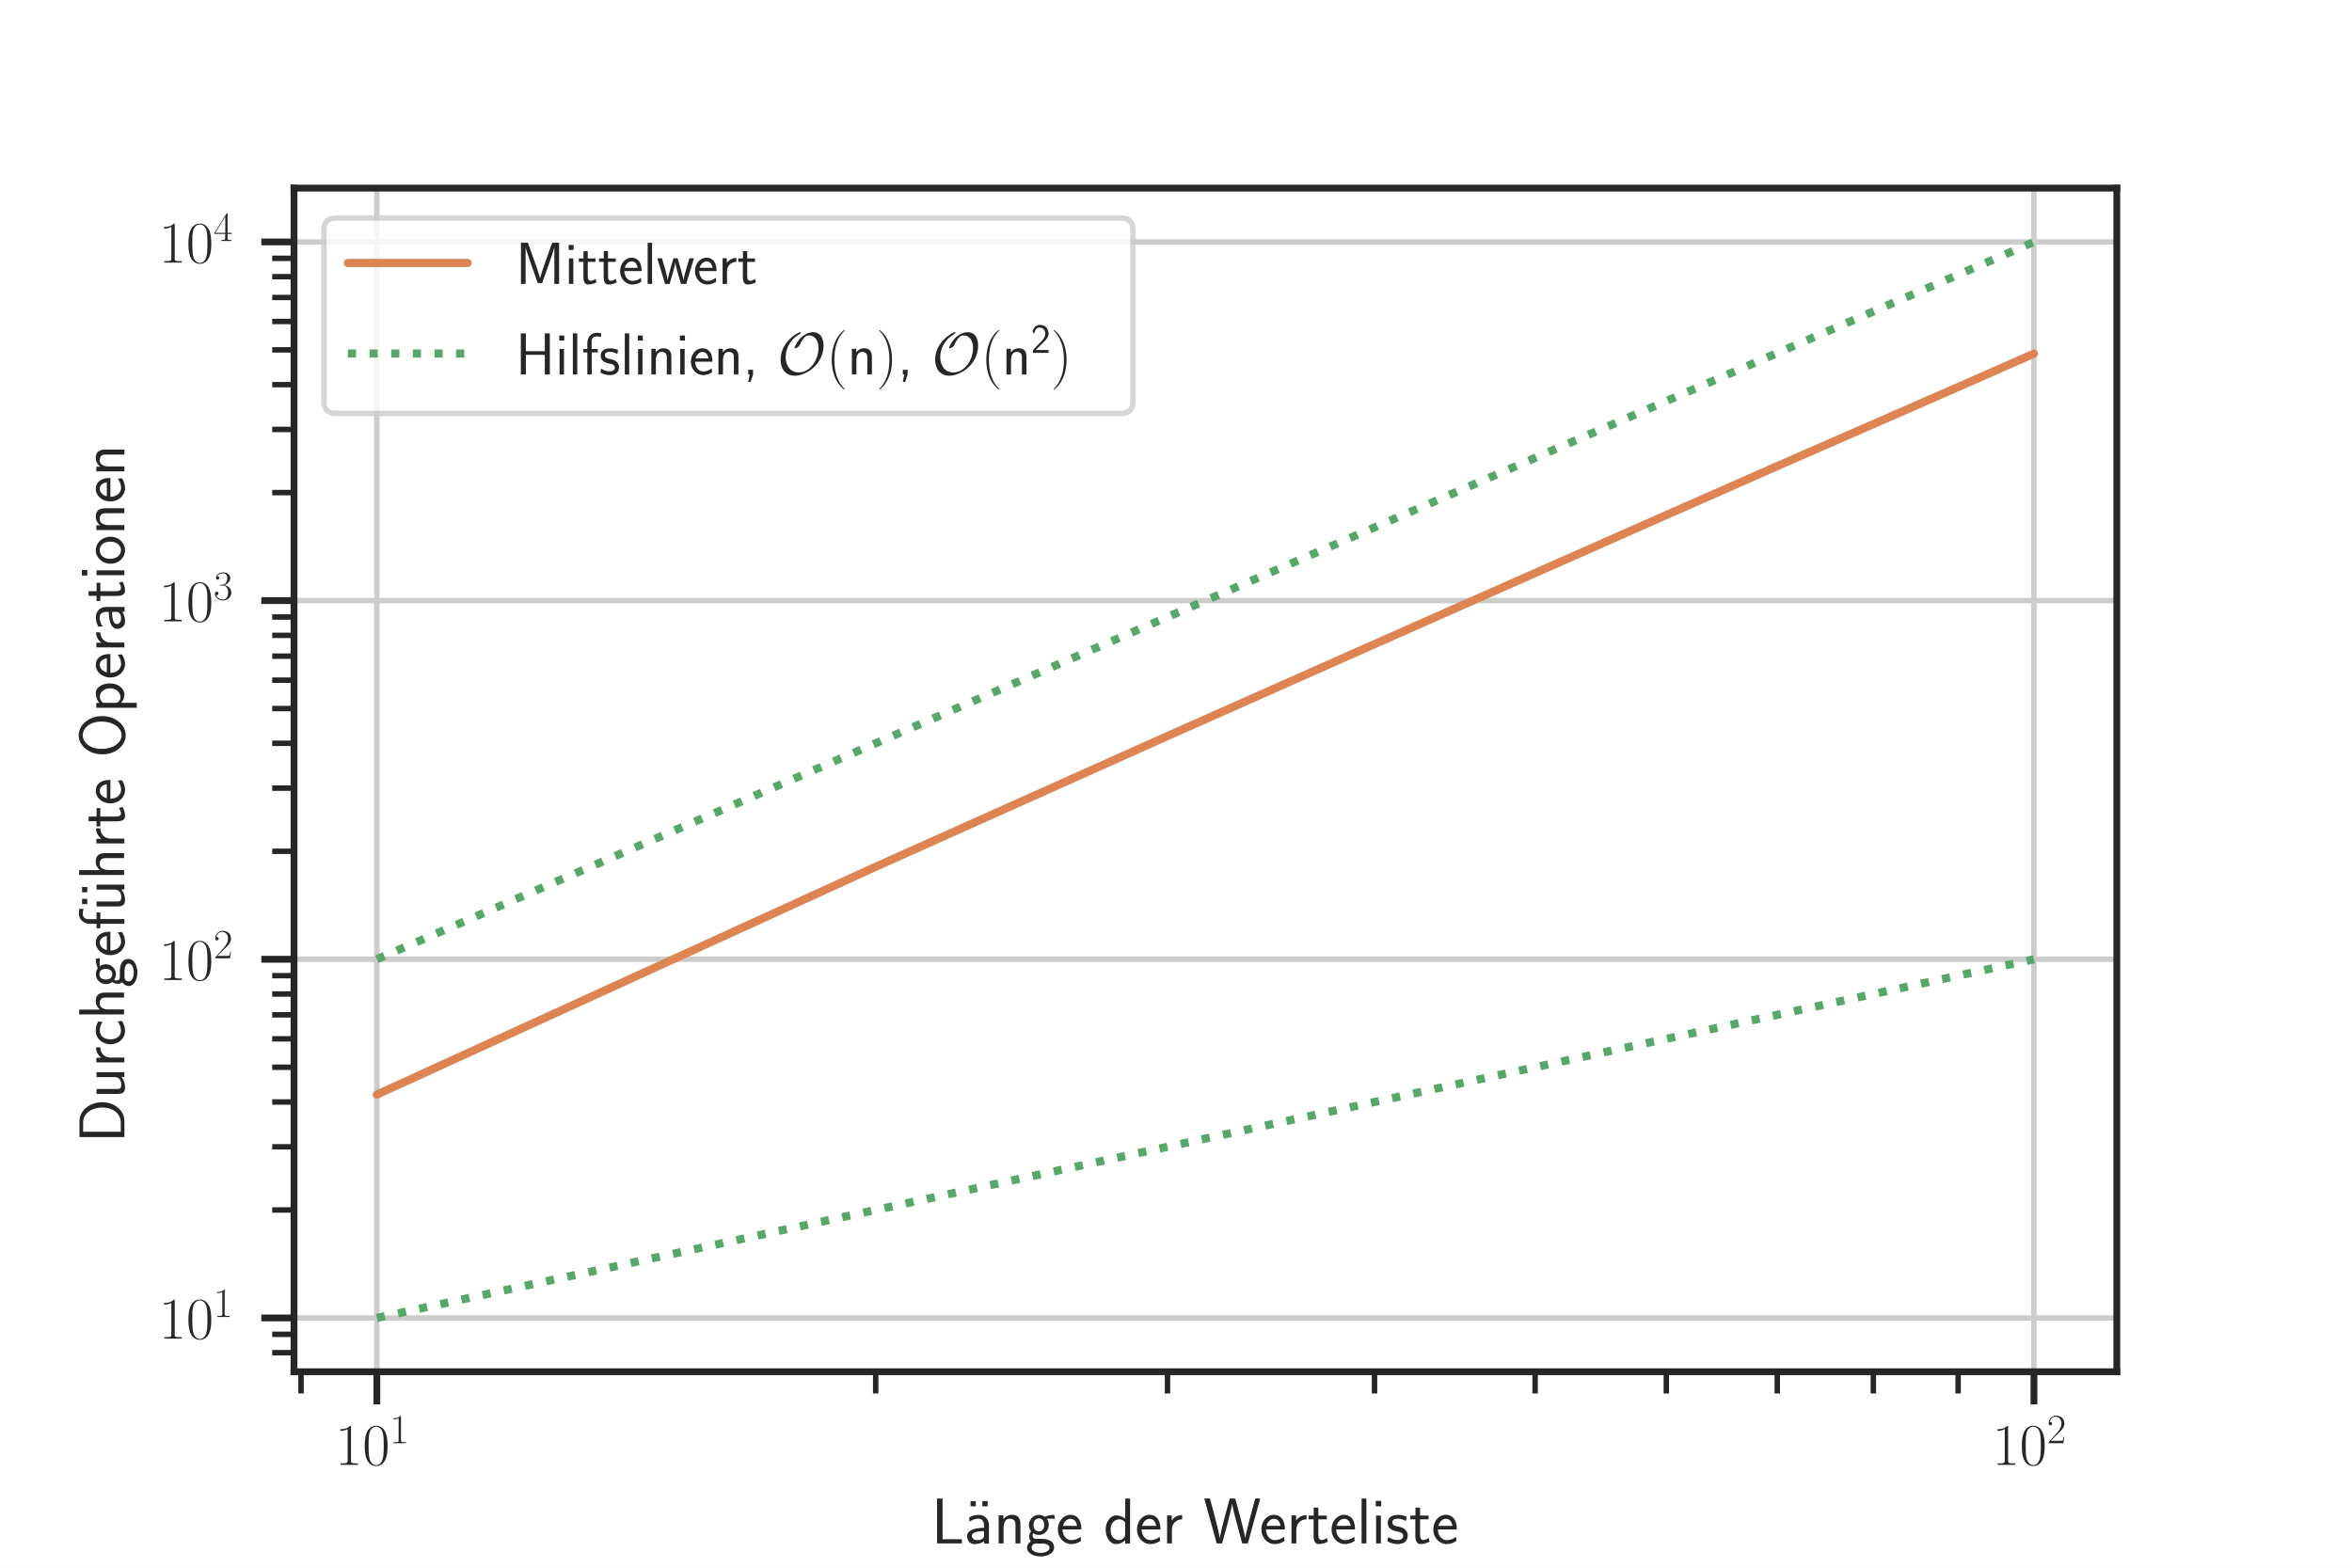
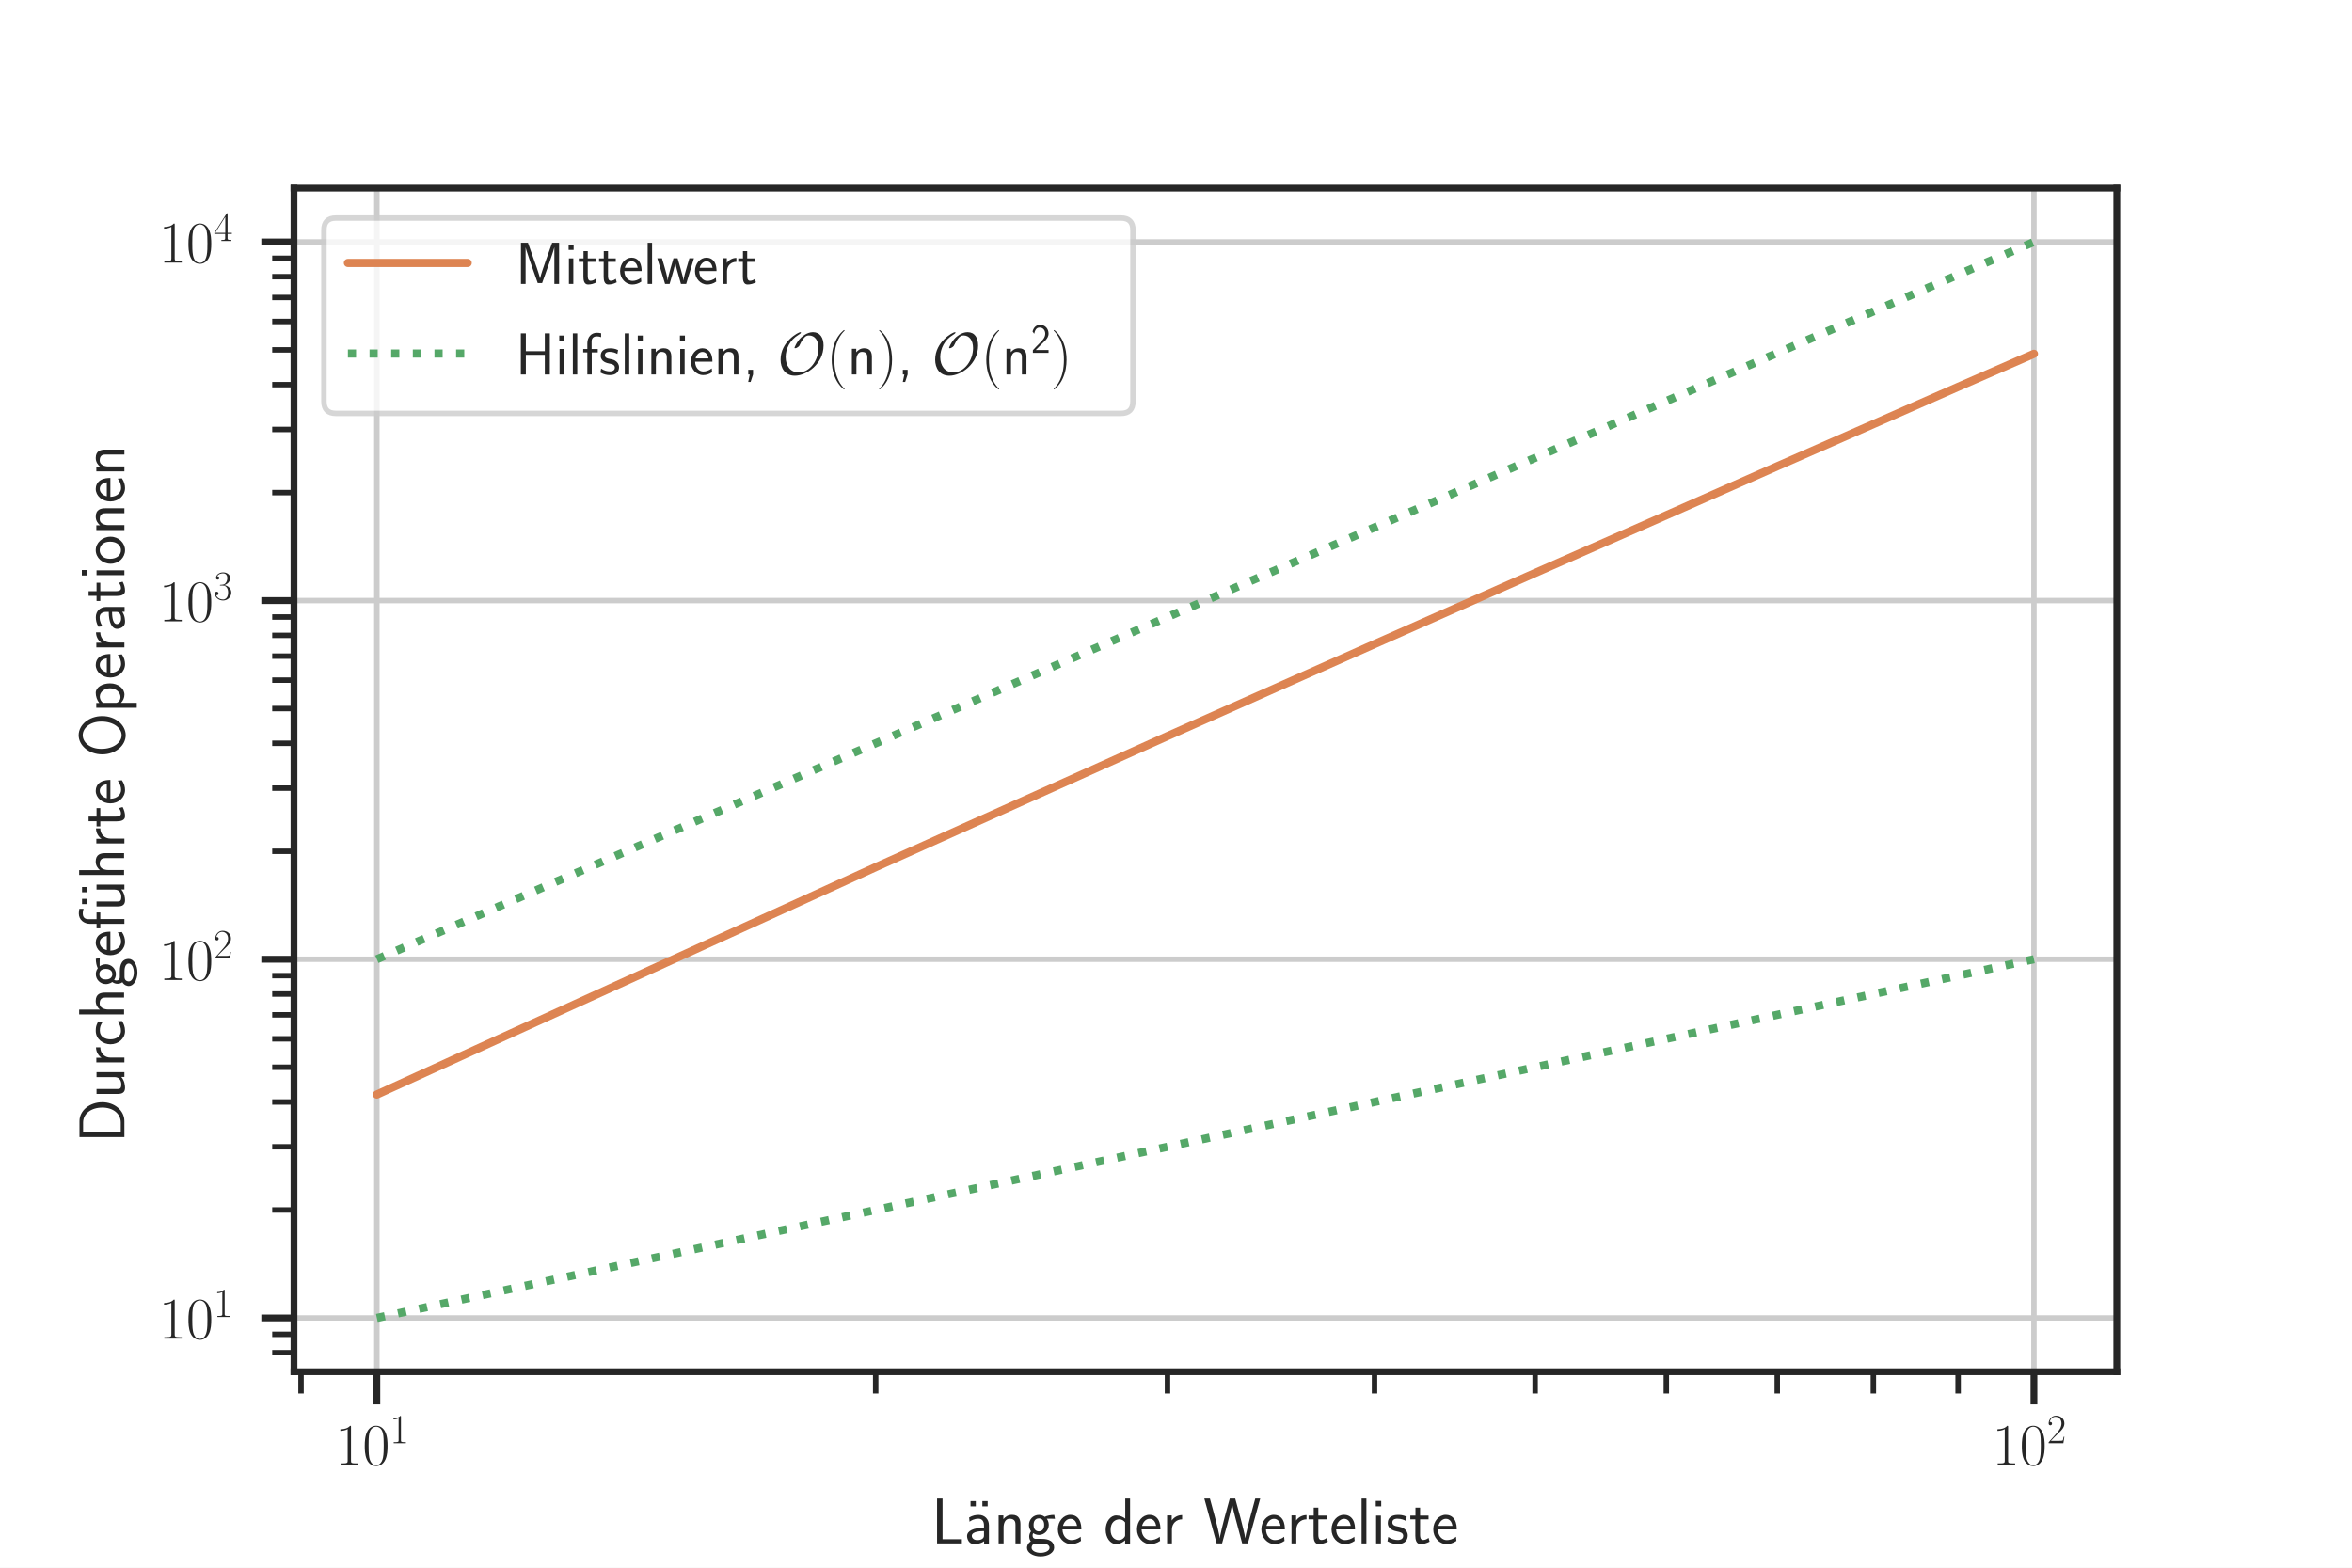
<svg xmlns="http://www.w3.org/2000/svg" xmlns:xlink="http://www.w3.org/1999/xlink" height="288pt" version="1.1" viewBox="0 0 432 288" width="432pt">
  <defs>
    <style type="text/css">*{stroke-linecap:butt;stroke-linejoin:round;}</style>
  </defs>
  <g id="figure_1">
    <g id="patch_1">
      <path d="M 0 288  L 432 288  L 432 0  L 0 0  z " style="fill:#ffffff;" />
    </g>
    <g id="axes_1">
      <g id="patch_2">
        <path d="M 54 252  L 388.8 252  L 388.8 34.56  L 54 34.56  z " style="fill:#ffffff;" />
      </g>
      <g id="matplotlib.axis_1">
        <g id="xtick_1">
          <g id="line2d_1">
-             <path clip-path="url(#p06fb29e067)" d="M 69.218 252  L 69.218 34.56  " style="fill:none;stroke:#cccccc;stroke-linecap:round;" />
+             <path clip-path="url(#p8f424b8b38)" d="M 69.218 252  L 69.218 34.56  " style="fill:none;stroke:#cccccc;stroke-linecap:round;" />
          </g>
          <g id="line2d_2">
            <defs>
-               <path d="M 0 0  L 0 6  " id="m2404c5220f" style="stroke:#262626;stroke-width:1.25;" />
-             </defs>
-             <g>
-               <use style="fill:#262626;stroke:#262626;stroke-width:1.25;" x="69.218" xlink:href="#m2404c5220f" y="252" />
+               <path d="M 0 0  L 0 6  " id="mc567605a5b" style="stroke:#262626;stroke-width:1.25;" />
+             </defs>
+             <g>
+               <use style="fill:#262626;stroke:#262626;stroke-width:1.25;" x="69.218" xlink:href="#mc567605a5b" y="252" />
            </g>
          </g>
          <g id="text_1">
            <g style="fill:#262626;" transform="translate(61.55454 269.1103)scale(0.11 -0.11)">
              <defs>
                <path d="M 1702 4058  C 1702 4192 1696 4192 1606 4192  C 1357 3916 979 3827 621 3827  C 602 3827 570 3827 563 3808  C 557 3795 557 3782 557 3648  C 755 3648 1088 3686 1344 3839  L 1344 461  C 1344 236 1331 160 781 160  L 589 160  L 589 0  C 896 0 1216 0 1523 0  C 1830 0 2150 0 2458 0  L 2458 160  L 2266 160  C 1715 160 1702 230 1702 458  L 1702 4058  z " id="CMR17-31" transform="scale(0.015625)" />
                <path d="M 2688 2025  C 2688 2416 2682 3080 2413 3591  C 2176 4039 1798 4198 1466 4198  C 1158 4198 768 4058 525 3597  C 269 3118 243 2524 243 2025  C 243 1661 250 1106 448 619  C 723 -39 1216 -128 1466 -128  C 1760 -128 2208 -7 2470 600  C 2662 1042 2688 1559 2688 2025  z M 1466 -26  C 1056 -26 813 325 723 812  C 653 1188 653 1738 653 2096  C 653 2588 653 2997 736 3387  C 858 3929 1216 4096 1466 4096  C 1728 4096 2067 3923 2189 3400  C 2272 3036 2278 2607 2278 2096  C 2278 1680 2278 1169 2202 792  C 2067 95 1690 -26 1466 -26  z " id="CMR17-30" transform="scale(0.015625)" />
              </defs>
              <use transform="scale(0.996264)" xlink:href="#CMR17-31" />
              <use transform="translate(45.69048 0)scale(0.996264)" xlink:href="#CMR17-30" />
              <use transform="translate(91.38095 36.15364)scale(0.697382)" xlink:href="#CMR17-31" />
            </g>
          </g>
        </g>
        <g id="xtick_2">
          <g id="line2d_3">
-             <path clip-path="url(#p06fb29e067)" d="M 373.582 252  L 373.582 34.56  " style="fill:none;stroke:#cccccc;stroke-linecap:round;" />
+             <path clip-path="url(#p8f424b8b38)" d="M 373.582 252  L 373.582 34.56  " style="fill:none;stroke:#cccccc;stroke-linecap:round;" />
          </g>
          <g id="line2d_4">
            <g>
-               <use style="fill:#262626;stroke:#262626;stroke-width:1.25;" x="373.582" xlink:href="#m2404c5220f" y="252" />
+               <use style="fill:#262626;stroke:#262626;stroke-width:1.25;" x="373.582" xlink:href="#mc567605a5b" y="252" />
            </g>
          </g>
          <g id="text_2">
            <g style="fill:#262626;" transform="translate(365.9182 269.1103)scale(0.11 -0.11)">
              <defs>
                <path d="M 2669 989  L 2554 989  C 2490 536 2438 459 2413 420  C 2381 369 1920 369 1830 369  L 602 369  C 832 619 1280 1072 1824 1597  C 2214 1967 2669 2402 2669 3035  C 2669 3790 2067 4224 1395 4224  C 691 4224 262 3604 262 3030  C 262 2780 448 2748 525 2748  C 589 2748 781 2787 781 3010  C 781 3207 614 3264 525 3264  C 486 3264 448 3258 422 3245  C 544 3790 915 4058 1306 4058  C 1862 4058 2227 3617 2227 3035  C 2227 2479 1901 2000 1536 1584  L 262 146  L 262 0  L 2515 0  L 2669 989  z " id="CMR17-32" transform="scale(0.015625)" />
              </defs>
              <use transform="scale(0.996264)" xlink:href="#CMR17-31" />
              <use transform="translate(45.69048 0)scale(0.996264)" xlink:href="#CMR17-30" />
              <use transform="translate(91.38095 36.15364)scale(0.697382)" xlink:href="#CMR17-32" />
            </g>
          </g>
        </g>
        <g id="xtick_3">
          <g id="line2d_5">
            <defs>
-               <path d="M 0 0  L 0 4  " id="m4e8906bb06" style="stroke:#262626;" />
-             </defs>
-             <g>
-               <use style="fill:#262626;stroke:#262626;" x="55.291" xlink:href="#m4e8906bb06" y="252" />
+               <path d="M 0 0  L 0 4  " id="m3e52accb49" style="stroke:#262626;" />
+             </defs>
+             <g>
+               <use style="fill:#262626;stroke:#262626;" x="55.291" xlink:href="#m3e52accb49" y="252" />
            </g>
          </g>
        </g>
        <g id="xtick_4">
          <g id="line2d_6">
            <g>
-               <use style="fill:#262626;stroke:#262626;" x="160.841" xlink:href="#m4e8906bb06" y="252" />
+               <use style="fill:#262626;stroke:#262626;" x="160.841" xlink:href="#m3e52accb49" y="252" />
            </g>
          </g>
        </g>
        <g id="xtick_5">
          <g id="line2d_7">
            <g>
-               <use style="fill:#262626;stroke:#262626;" x="214.437" xlink:href="#m4e8906bb06" y="252" />
+               <use style="fill:#262626;stroke:#262626;" x="214.437" xlink:href="#m3e52accb49" y="252" />
            </g>
          </g>
        </g>
        <g id="xtick_6">
          <g id="line2d_8">
            <g>
-               <use style="fill:#262626;stroke:#262626;" x="252.463" xlink:href="#m4e8906bb06" y="252" />
+               <use style="fill:#262626;stroke:#262626;" x="252.463" xlink:href="#m3e52accb49" y="252" />
            </g>
          </g>
        </g>
        <g id="xtick_7">
          <g id="line2d_9">
            <g>
-               <use style="fill:#262626;stroke:#262626;" x="281.959" xlink:href="#m4e8906bb06" y="252" />
+               <use style="fill:#262626;stroke:#262626;" x="281.959" xlink:href="#m3e52accb49" y="252" />
            </g>
          </g>
        </g>
        <g id="xtick_8">
          <g id="line2d_10">
            <g>
-               <use style="fill:#262626;stroke:#262626;" x="306.059" xlink:href="#m4e8906bb06" y="252" />
+               <use style="fill:#262626;stroke:#262626;" x="306.059" xlink:href="#m3e52accb49" y="252" />
            </g>
          </g>
        </g>
        <g id="xtick_9">
          <g id="line2d_11">
            <g>
-               <use style="fill:#262626;stroke:#262626;" x="326.435" xlink:href="#m4e8906bb06" y="252" />
+               <use style="fill:#262626;stroke:#262626;" x="326.435" xlink:href="#m3e52accb49" y="252" />
            </g>
          </g>
        </g>
        <g id="xtick_10">
          <g id="line2d_12">
            <g>
-               <use style="fill:#262626;stroke:#262626;" x="344.086" xlink:href="#m4e8906bb06" y="252" />
+               <use style="fill:#262626;stroke:#262626;" x="344.086" xlink:href="#m3e52accb49" y="252" />
            </g>
          </g>
        </g>
        <g id="xtick_11">
          <g id="line2d_13">
            <g>
-               <use style="fill:#262626;stroke:#262626;" x="359.655" xlink:href="#m4e8906bb06" y="252" />
+               <use style="fill:#262626;stroke:#262626;" x="359.655" xlink:href="#m3e52accb49" y="252" />
            </g>
          </g>
        </g>
        <g id="text_3">
          <g style="fill:#262626;" transform="translate(171.063 283.5434)scale(0.12 -0.12)">
            <defs>
              <path d="M 1670 414  C 1594 414 1517 414 1440 414  L 1101 414  L 1101 4416  L 563 4416  L 563 0  L 3002 0  L 3002 414  L 1670 414  z " id="CMSS17-4c" transform="scale(0.015625)" />
              <path d="M 1178 4164  L 659 4164  L 659 3648  L 1178 3648  L 1178 4164  z M 2342 4164  L 1824 4164  L 1824 3648  L 2342 3648  L 2342 4164  z " id="CMSS17-7f" transform="scale(0.015625)" />
              <path d="M 2406 1791  C 2406 2392 1978 2808 1402 2808  C 1120 2808 813 2757 461 2553  L 499 2135  C 659 2248 934 2432 1395 2432  C 1722 2432 1920 2180 1920 1782  L 1920 1536  C 896 1536 256 1238 256 726  C 256 461 416 -64 947 -64  C 1043 -64 1562 -64 1933 217  L 1933 -19  L 2406 -19  L 2406 1791  z M 1920 816  C 1920 701 1920 548 1728 434  C 1562 325 1350 325 1261 325  C 941 325 723 511 723 744  C 723 1211 1722 1211 1920 1211  L 1920 816  z " id="CMSS17-61" transform="scale(0.015625)" />
              <path d="M 2618 1877  C 2618 2283 2522 2816 1798 2816  C 1389 2816 1120 2606 941 2389  L 941 2758  L 474 2758  L 474 0  L 960 0  L 960 1559  C 960 1964 1114 2428 1549 2428  C 2112 2428 2131 2048 2131 1829  L 2131 0  L 2618 0  L 2618 1877  z " id="CMSS17-6e" transform="scale(0.015625)" />
              <path d="M 2848 2808  C 2483 2808 2170 2738 1914 2617  C 1702 2777 1485 2808 1338 2808  C 781 2808 358 2349 358 1814  C 358 1468 550 1207 563 1195  C 448 1035 384 863 384 672  C 384 448 474 289 544 200  C 211 -3 166 -314 166 -435  C 166 -898 749 -1280 1498 -1280  C 2253 -1280 2835 -898 2835 -428  C 2835 448 1856 448 1587 448  L 1069 448  C 973 448 717 448 717 791  C 717 921 774 1004 781 1010  C 877 940 1075 832 1338 832  C 1869 832 2310 1278 2310 1827  C 2310 2132 2170 2355 2112 2432  L 2131 2432  C 2150 2432 2419 2432 2515 2432  C 2720 2432 2739 2429 2918 2419  L 2848 2808  z M 1338 1182  C 1120 1182 813 1315 813 1823  C 813 2375 1165 2464 1331 2464  C 1549 2464 1856 2331 1856 1823  C 1856 1271 1504 1182 1338 1182  z M 1581 -10  C 1734 -10 2381 -10 2381 -442  C 2381 -714 1984 -929 1504 -929  C 1018 -929 621 -720 621 -435  C 621 -403 621 -10 1062 -10  L 1581 -10  z " id="CMSS17-67" transform="scale(0.015625)" />
              <path d="M 2502 1377  C 2502 1590 2490 2003 2285 2345  C 2061 2713 1696 2816 1421 2816  C 755 2816 192 2188 192 1375  C 192 582 774 -64 1510 -64  C 1798 -64 2150 19 2470 248  C 2470 274 2458 414 2451 420  C 2451 433 2432 630 2432 656  C 2125 407 1773 325 1517 325  C 1107 325 666 667 646 1377  L 2502 1377  z M 698 1728  C 781 2084 1062 2421 1421 2421  C 1517 2421 1965 2421 2080 1728  L 698 1728  z " id="CMSS17-65" transform="scale(0.015625)" />
              <path d="M 2611 4416  L 2138 4416  L 2138 2438  C 1939 2603 1613 2756 1254 2756  C 672 2756 211 2131 211 1347  C 211 562 666 -64 1235 -64  C 1677 -64 1971 172 2125 306  L 2125 -13  L 2611 -13  L 2611 4416  z M 2125 836  C 2125 747 2125 653 1926 482  C 1798 375 1645 325 1498 325  C 1152 325 698 576 698 1340  C 698 2134 1210 2368 1562 2368  C 1798 2368 1990 2254 2125 2065  L 2125 836  z " id="CMSS17-64" transform="scale(0.015625)" />
              <path d="M 954 1363  C 954 1965 1395 2368 1958 2368  L 1958 2789  C 1549 2789 1165 2585 934 2253  L 934 2758  L 480 2758  L 480 0  L 954 0  L 954 1363  z " id="CMSS17-72" transform="scale(0.015625)" />
              <path d="M 5581 4416  L 5094 4416  L 4557 2437  C 4474 2118 4397 1801 4320 1482  C 4205 1011 4122 681 4109 515  L 4102 515  C 4090 687 4006 1049 3904 1457  C 3827 1795 3744 2131 3654 2462  L 3123 4416  L 2586 4416  L 2080 2562  L 1824 1549  C 1632 747 1626 632 1613 505  L 1606 505  C 1606 543 1581 753 1402 1498  C 1312 1868 1222 2244 1126 2601  L 634 4416  L 83 4416  L 1299 0  L 1830 0  L 2336 1839  L 2592 2851  C 2765 3564 2803 3742 2816 3901  L 2822 3901  C 2822 3876 2880 3474 3130 2545  L 3808 0  L 4365 0  L 5581 4416  z " id="CMSS17-57" transform="scale(0.015625)" />
              <path d="M 1069 2368  L 1901 2368  L 1901 2737  L 1069 2737  L 1069 3520  L 614 3520  L 614 2737  L 109 2737  L 109 2368  L 602 2368  L 602 749  C 602 384 685 -64 1107 -64  C 1427 -64 1722 25 2003 172  L 1901 548  C 1747 414 1562 337 1363 337  C 1082 337 1069 696 1069 856  L 1069 2368  z " id="CMSS17-74" transform="scale(0.015625)" />
              <path d="M 947 4416  L 474 4416  L 474 0  L 947 0  L 947 4416  z " id="CMSS17-6c" transform="scale(0.015625)" />
              <path d="M 979 4183  L 442 4183  L 442 3648  L 979 3648  L 979 4183  z M 947 2739  L 474 2739  L 474 0  L 947 0  L 947 2739  z " id="CMSS17-69" transform="scale(0.015625)" />
              <path d="M 2061 2627  C 1683 2807 1389 2807 1197 2807  C 742 2807 198 2648 198 2003  C 198 1359 902 1218 1094 1179  C 1389 1122 1715 1058 1715 740  C 1715 337 1254 337 1171 337  C 915 337 563 407 243 638  L 166 210  C 531 0 883 -64 1178 -64  C 1965 -64 2163 416 2163 781  C 2163 1094 1984 1305 1862 1401  C 1651 1568 1574 1587 1050 1696  C 960 1709 646 1779 646 2066  C 646 2432 1050 2432 1139 2432  C 1555 2432 1811 2303 1984 2208  L 2061 2627  z " id="CMSS17-73" transform="scale(0.015625)" />
            </defs>
            <use transform="scale(0.996264)" xlink:href="#CMSS17-4c" />
            <use transform="translate(49.72625 0)scale(0.996264)" xlink:href="#CMSS17-7f" />
            <use transform="translate(50.68711 0)scale(0.996264)" xlink:href="#CMSS17-61" />
            <use transform="translate(95.60903 0)scale(0.996264)" xlink:href="#CMSS17-6e" />
            <use transform="translate(143.814 0)scale(0.996264)" xlink:href="#CMSS17-67" />
            <use transform="translate(190.6576 0)scale(0.996264)" xlink:href="#CMSS17-65" />
            <use transform="translate(263.5255 0)scale(0.996264)" xlink:href="#CMSS17-64" />
            <use transform="translate(311.7305 0)scale(0.996264)" xlink:href="#CMSS17-65" />
            <use transform="translate(353.3693 0)scale(0.996264)" xlink:href="#CMSS17-72" />
            <use transform="translate(416.5082 0)scale(0.996264)" xlink:href="#CMSS17-57" />
            <use transform="translate(502.1479 0)scale(0.996264)" xlink:href="#CMSS17-65" />
            <use transform="translate(543.7867 0)scale(0.996264)" xlink:href="#CMSS17-72" />
            <use transform="translate(575.6965 0)scale(0.996264)" xlink:href="#CMSS17-74" />
            <use transform="translate(609.5281 0)scale(0.996264)" xlink:href="#CMSS17-65" />
            <use transform="translate(651.1669 0)scale(0.996264)" xlink:href="#CMSS17-6c" />
            <use transform="translate(673.3476 0)scale(0.996264)" xlink:href="#CMSS17-69" />
            <use transform="translate(695.5283 0)scale(0.996264)" xlink:href="#CMSS17-73" />
            <use transform="translate(731.4419 0)scale(0.996264)" xlink:href="#CMSS17-74" />
            <use transform="translate(765.2734 0)scale(0.996264)" xlink:href="#CMSS17-65" />
          </g>
        </g>
      </g>
      <g id="matplotlib.axis_2">
        <g id="ytick_1">
          <g id="line2d_14">
-             <path clip-path="url(#p06fb29e067)" d="M 54 242.116  L 388.8 242.116  " style="fill:none;stroke:#cccccc;stroke-linecap:round;" />
+             <path clip-path="url(#p8f424b8b38)" d="M 54 242.116  L 388.8 242.116  " style="fill:none;stroke:#cccccc;stroke-linecap:round;" />
          </g>
          <g id="line2d_15">
            <defs>
-               <path d="M 0 0  L -6 0  " id="m6ab56d8694" style="stroke:#262626;stroke-width:1.25;" />
-             </defs>
-             <g>
-               <use style="fill:#262626;stroke:#262626;stroke-width:1.25;" x="54" xlink:href="#m6ab56d8694" y="242.116" />
+               <path d="M 0 0  L -6 0  " id="meadd75089a" style="stroke:#262626;stroke-width:1.25;" />
+             </defs>
+             <g>
+               <use style="fill:#262626;stroke:#262626;stroke-width:1.25;" x="54" xlink:href="#meadd75089a" y="242.116" />
            </g>
          </g>
          <g id="text_4">
            <g style="fill:#262626;" transform="translate(29.17273 245.9215)scale(0.11 -0.11)">
              <use transform="scale(0.996264)" xlink:href="#CMR17-31" />
              <use transform="translate(45.69048 0)scale(0.996264)" xlink:href="#CMR17-30" />
              <use transform="translate(91.38095 36.15364)scale(0.697382)" xlink:href="#CMR17-31" />
            </g>
          </g>
        </g>
        <g id="ytick_2">
          <g id="line2d_16">
-             <path clip-path="url(#p06fb29e067)" d="M 54 176.225  L 388.8 176.225  " style="fill:none;stroke:#cccccc;stroke-linecap:round;" />
+             <path clip-path="url(#p8f424b8b38)" d="M 54 176.225  L 388.8 176.225  " style="fill:none;stroke:#cccccc;stroke-linecap:round;" />
          </g>
          <g id="line2d_17">
            <g>
-               <use style="fill:#262626;stroke:#262626;stroke-width:1.25;" x="54" xlink:href="#m6ab56d8694" y="176.225" />
+               <use style="fill:#262626;stroke:#262626;stroke-width:1.25;" x="54" xlink:href="#meadd75089a" y="176.225" />
            </g>
          </g>
          <g id="text_5">
            <g style="fill:#262626;" transform="translate(29.17273 180.0306)scale(0.11 -0.11)">
              <use transform="scale(0.996264)" xlink:href="#CMR17-31" />
              <use transform="translate(45.69048 0)scale(0.996264)" xlink:href="#CMR17-30" />
              <use transform="translate(91.38095 36.15364)scale(0.697382)" xlink:href="#CMR17-32" />
            </g>
          </g>
        </g>
        <g id="ytick_3">
          <g id="line2d_18">
-             <path clip-path="url(#p06fb29e067)" d="M 54 110.335  L 388.8 110.335  " style="fill:none;stroke:#cccccc;stroke-linecap:round;" />
+             <path clip-path="url(#p8f424b8b38)" d="M 54 110.335  L 388.8 110.335  " style="fill:none;stroke:#cccccc;stroke-linecap:round;" />
          </g>
          <g id="line2d_19">
            <g>
-               <use style="fill:#262626;stroke:#262626;stroke-width:1.25;" x="54" xlink:href="#m6ab56d8694" y="110.335" />
+               <use style="fill:#262626;stroke:#262626;stroke-width:1.25;" x="54" xlink:href="#meadd75089a" y="110.335" />
            </g>
          </g>
          <g id="text_6">
            <g style="fill:#262626;" transform="translate(29.17273 114.1397)scale(0.11 -0.11)">
              <defs>
                <path d="M 1414 2157  C 1984 2157 2234 1662 2234 1090  C 2234 320 1824 25 1453 25  C 1114 25 563 194 390 693  C 422 680 454 680 486 680  C 640 680 755 782 755 948  C 755 1133 614 1216 486 1216  C 378 1216 211 1165 211 926  C 211 335 787 -128 1466 -128  C 2176 -128 2720 430 2720 1085  C 2720 1707 2208 2157 1600 2227  C 2086 2328 2554 2756 2554 3329  C 2554 3820 2048 4179 1472 4179  C 890 4179 378 3829 378 3329  C 378 3110 544 3072 627 3072  C 762 3072 877 3155 877 3321  C 877 3486 762 3569 627 3569  C 602 3569 570 3569 544 3557  C 730 3959 1235 4032 1459 4032  C 1683 4032 2106 3925 2106 3320  C 2106 3143 2080 2828 1862 2550  C 1670 2304 1453 2304 1242 2284  C 1210 2284 1062 2269 1037 2269  C 992 2263 966 2257 966 2208  C 966 2163 973 2157 1101 2157  L 1414 2157  z " id="CMR17-33" transform="scale(0.015625)" />
              </defs>
              <use transform="scale(0.996264)" xlink:href="#CMR17-31" />
              <use transform="translate(45.69048 0)scale(0.996264)" xlink:href="#CMR17-30" />
              <use transform="translate(91.38095 36.15364)scale(0.697382)" xlink:href="#CMR17-33" />
            </g>
          </g>
        </g>
        <g id="ytick_4">
          <g id="line2d_20">
-             <path clip-path="url(#p06fb29e067)" d="M 54 44.444  L 388.8 44.444  " style="fill:none;stroke:#cccccc;stroke-linecap:round;" />
+             <path clip-path="url(#p8f424b8b38)" d="M 54 44.444  L 388.8 44.444  " style="fill:none;stroke:#cccccc;stroke-linecap:round;" />
          </g>
          <g id="line2d_21">
            <g>
-               <use style="fill:#262626;stroke:#262626;stroke-width:1.25;" x="54" xlink:href="#m6ab56d8694" y="44.444" />
+               <use style="fill:#262626;stroke:#262626;stroke-width:1.25;" x="54" xlink:href="#meadd75089a" y="44.444" />
            </g>
          </g>
          <g id="text_7">
            <g style="fill:#262626;" transform="translate(29.17273 48.24881)scale(0.11 -0.11)">
              <defs>
                <path d="M 2150 4122  C 2150 4256 2144 4256 2029 4256  L 128 1254  L 128 1088  L 1779 1088  L 1779 457  C 1779 224 1766 160 1318 160  L 1197 160  L 1197 0  C 1402 0 1747 0 1965 0  C 2182 0 2528 0 2733 0  L 2733 160  L 2611 160  C 2163 160 2150 224 2150 457  L 2150 1088  L 2803 1088  L 2803 1254  L 2150 1254  L 2150 4122  z M 1798 3703  L 1798 1254  L 256 1254  L 1798 3703  z " id="CMR17-34" transform="scale(0.015625)" />
              </defs>
              <use transform="scale(0.996264)" xlink:href="#CMR17-31" />
              <use transform="translate(45.69048 0)scale(0.996264)" xlink:href="#CMR17-30" />
              <use transform="translate(91.38095 36.15364)scale(0.697382)" xlink:href="#CMR17-34" />
            </g>
          </g>
        </g>
        <g id="ytick_5">
          <g id="line2d_22">
            <defs>
-               <path d="M 0 0  L -4 0  " id="mdb4d9de4f7" style="stroke:#262626;" />
-             </defs>
-             <g>
-               <use style="fill:#262626;stroke:#262626;" x="54" xlink:href="#mdb4d9de4f7" y="248.502" />
+               <path d="M 0 0  L -4 0  " id="mfaf6f5b2ec" style="stroke:#262626;" />
+             </defs>
+             <g>
+               <use style="fill:#262626;stroke:#262626;" x="54" xlink:href="#mfaf6f5b2ec" y="248.502" />
            </g>
          </g>
        </g>
        <g id="ytick_6">
          <g id="line2d_23">
            <g>
-               <use style="fill:#262626;stroke:#262626;" x="54" xlink:href="#mdb4d9de4f7" y="245.131" />
+               <use style="fill:#262626;stroke:#262626;" x="54" xlink:href="#mfaf6f5b2ec" y="245.131" />
            </g>
          </g>
        </g>
        <g id="ytick_7">
          <g id="line2d_24">
            <g>
-               <use style="fill:#262626;stroke:#262626;" x="54" xlink:href="#mdb4d9de4f7" y="222.281" />
+               <use style="fill:#262626;stroke:#262626;" x="54" xlink:href="#mfaf6f5b2ec" y="222.281" />
            </g>
          </g>
        </g>
        <g id="ytick_8">
          <g id="line2d_25">
            <g>
-               <use style="fill:#262626;stroke:#262626;" x="54" xlink:href="#mdb4d9de4f7" y="210.678" />
+               <use style="fill:#262626;stroke:#262626;" x="54" xlink:href="#mfaf6f5b2ec" y="210.678" />
            </g>
          </g>
        </g>
        <g id="ytick_9">
          <g id="line2d_26">
            <g>
-               <use style="fill:#262626;stroke:#262626;" x="54" xlink:href="#mdb4d9de4f7" y="202.446" />
+               <use style="fill:#262626;stroke:#262626;" x="54" xlink:href="#mfaf6f5b2ec" y="202.446" />
            </g>
          </g>
        </g>
        <g id="ytick_10">
          <g id="line2d_27">
            <g>
-               <use style="fill:#262626;stroke:#262626;" x="54" xlink:href="#mdb4d9de4f7" y="196.061" />
+               <use style="fill:#262626;stroke:#262626;" x="54" xlink:href="#mfaf6f5b2ec" y="196.061" />
            </g>
          </g>
        </g>
        <g id="ytick_11">
          <g id="line2d_28">
            <g>
-               <use style="fill:#262626;stroke:#262626;" x="54" xlink:href="#mdb4d9de4f7" y="190.843" />
+               <use style="fill:#262626;stroke:#262626;" x="54" xlink:href="#mfaf6f5b2ec" y="190.843" />
            </g>
          </g>
        </g>
        <g id="ytick_12">
          <g id="line2d_29">
            <g>
-               <use style="fill:#262626;stroke:#262626;" x="54" xlink:href="#mdb4d9de4f7" y="186.432" />
+               <use style="fill:#262626;stroke:#262626;" x="54" xlink:href="#mfaf6f5b2ec" y="186.432" />
            </g>
          </g>
        </g>
        <g id="ytick_13">
          <g id="line2d_30">
            <g>
-               <use style="fill:#262626;stroke:#262626;" x="54" xlink:href="#mdb4d9de4f7" y="182.611" />
+               <use style="fill:#262626;stroke:#262626;" x="54" xlink:href="#mfaf6f5b2ec" y="182.611" />
            </g>
          </g>
        </g>
        <g id="ytick_14">
          <g id="line2d_31">
            <g>
-               <use style="fill:#262626;stroke:#262626;" x="54" xlink:href="#mdb4d9de4f7" y="179.24" />
+               <use style="fill:#262626;stroke:#262626;" x="54" xlink:href="#mfaf6f5b2ec" y="179.24" />
            </g>
          </g>
        </g>
        <g id="ytick_15">
          <g id="line2d_32">
            <g>
-               <use style="fill:#262626;stroke:#262626;" x="54" xlink:href="#mdb4d9de4f7" y="156.39" />
+               <use style="fill:#262626;stroke:#262626;" x="54" xlink:href="#mfaf6f5b2ec" y="156.39" />
            </g>
          </g>
        </g>
        <g id="ytick_16">
          <g id="line2d_33">
            <g>
-               <use style="fill:#262626;stroke:#262626;" x="54" xlink:href="#mdb4d9de4f7" y="144.788" />
+               <use style="fill:#262626;stroke:#262626;" x="54" xlink:href="#mfaf6f5b2ec" y="144.788" />
            </g>
          </g>
        </g>
        <g id="ytick_17">
          <g id="line2d_34">
            <g>
-               <use style="fill:#262626;stroke:#262626;" x="54" xlink:href="#mdb4d9de4f7" y="136.555" />
+               <use style="fill:#262626;stroke:#262626;" x="54" xlink:href="#mfaf6f5b2ec" y="136.555" />
            </g>
          </g>
        </g>
        <g id="ytick_18">
          <g id="line2d_35">
            <g>
-               <use style="fill:#262626;stroke:#262626;" x="54" xlink:href="#mdb4d9de4f7" y="130.17" />
+               <use style="fill:#262626;stroke:#262626;" x="54" xlink:href="#mfaf6f5b2ec" y="130.17" />
            </g>
          </g>
        </g>
        <g id="ytick_19">
          <g id="line2d_36">
            <g>
-               <use style="fill:#262626;stroke:#262626;" x="54" xlink:href="#mdb4d9de4f7" y="124.952" />
+               <use style="fill:#262626;stroke:#262626;" x="54" xlink:href="#mfaf6f5b2ec" y="124.952" />
            </g>
          </g>
        </g>
        <g id="ytick_20">
          <g id="line2d_37">
            <g>
-               <use style="fill:#262626;stroke:#262626;" x="54" xlink:href="#mdb4d9de4f7" y="120.541" />
+               <use style="fill:#262626;stroke:#262626;" x="54" xlink:href="#mfaf6f5b2ec" y="120.541" />
            </g>
          </g>
        </g>
        <g id="ytick_21">
          <g id="line2d_38">
            <g>
-               <use style="fill:#262626;stroke:#262626;" x="54" xlink:href="#mdb4d9de4f7" y="116.72" />
+               <use style="fill:#262626;stroke:#262626;" x="54" xlink:href="#mfaf6f5b2ec" y="116.72" />
            </g>
          </g>
        </g>
        <g id="ytick_22">
          <g id="line2d_39">
            <g>
-               <use style="fill:#262626;stroke:#262626;" x="54" xlink:href="#mdb4d9de4f7" y="113.35" />
+               <use style="fill:#262626;stroke:#262626;" x="54" xlink:href="#mfaf6f5b2ec" y="113.35" />
            </g>
          </g>
        </g>
        <g id="ytick_23">
          <g id="line2d_40">
            <g>
-               <use style="fill:#262626;stroke:#262626;" x="54" xlink:href="#mdb4d9de4f7" y="90.499" />
+               <use style="fill:#262626;stroke:#262626;" x="54" xlink:href="#mfaf6f5b2ec" y="90.499" />
            </g>
          </g>
        </g>
        <g id="ytick_24">
          <g id="line2d_41">
            <g>
-               <use style="fill:#262626;stroke:#262626;" x="54" xlink:href="#mdb4d9de4f7" y="78.897" />
+               <use style="fill:#262626;stroke:#262626;" x="54" xlink:href="#mfaf6f5b2ec" y="78.897" />
            </g>
          </g>
        </g>
        <g id="ytick_25">
          <g id="line2d_42">
            <g>
-               <use style="fill:#262626;stroke:#262626;" x="54" xlink:href="#mdb4d9de4f7" y="70.664" />
+               <use style="fill:#262626;stroke:#262626;" x="54" xlink:href="#mfaf6f5b2ec" y="70.664" />
            </g>
          </g>
        </g>
        <g id="ytick_26">
          <g id="line2d_43">
            <g>
-               <use style="fill:#262626;stroke:#262626;" x="54" xlink:href="#mdb4d9de4f7" y="64.279" />
+               <use style="fill:#262626;stroke:#262626;" x="54" xlink:href="#mfaf6f5b2ec" y="64.279" />
            </g>
          </g>
        </g>
        <g id="ytick_27">
          <g id="line2d_44">
            <g>
-               <use style="fill:#262626;stroke:#262626;" x="54" xlink:href="#mdb4d9de4f7" y="59.061" />
+               <use style="fill:#262626;stroke:#262626;" x="54" xlink:href="#mfaf6f5b2ec" y="59.061" />
            </g>
          </g>
        </g>
        <g id="ytick_28">
          <g id="line2d_45">
            <g>
-               <use style="fill:#262626;stroke:#262626;" x="54" xlink:href="#mdb4d9de4f7" y="54.65" />
+               <use style="fill:#262626;stroke:#262626;" x="54" xlink:href="#mfaf6f5b2ec" y="54.65" />
            </g>
          </g>
        </g>
        <g id="ytick_29">
          <g id="line2d_46">
            <g>
-               <use style="fill:#262626;stroke:#262626;" x="54" xlink:href="#mdb4d9de4f7" y="50.829" />
+               <use style="fill:#262626;stroke:#262626;" x="54" xlink:href="#mfaf6f5b2ec" y="50.829" />
            </g>
          </g>
        </g>
        <g id="ytick_30">
          <g id="line2d_47">
            <g>
-               <use style="fill:#262626;stroke:#262626;" x="54" xlink:href="#mdb4d9de4f7" y="47.459" />
+               <use style="fill:#262626;stroke:#262626;" x="54" xlink:href="#mfaf6f5b2ec" y="47.459" />
            </g>
          </g>
        </g>
        <g id="text_8">
          <g style="fill:#262626;" transform="translate(22.84813 209.9597)rotate(-90)scale(0.12 -0.12)">
            <defs>
              <path d="M 570 4416  L 570 0  L 2144 0  C 3194 0 4000 980 4000 2170  C 4000 3398 3194 4416 2144 4416  L 570 4416  z M 1094 357  L 1094 4059  L 2003 4059  C 2861 4059 3475 3277 3475 2170  C 3475 1107 2867 357 2003 357  L 1094 357  z " id="CMSS17-44" transform="scale(0.015625)" />
              <path d="M 2618 2739  L 2131 2739  L 2131 972  C 2131 498 1786 306 1421 306  C 998 306 960 447 960 709  L 960 2739  L 474 2739  L 474 678  C 474 179 646 -64 1088 -64  C 1306 -64 1798 -13 2144 306  L 2144 0  L 2618 0  L 2618 2739  z " id="CMSS17-75" transform="scale(0.015625)" />
              <path d="M 2464 2541  C 2464 2585 2170 2714 2093 2739  C 1882 2816 1613 2816 1542 2816  C 710 2816 211 2093 211 1363  C 211 595 768 -64 1517 -64  C 1946 -64 2253 76 2502 242  L 2464 664  C 2189 453 1869 337 1523 337  C 1024 337 698 774 698 1369  C 698 1831 909 2414 1549 2414  C 1901 2414 2099 2343 2394 2145  L 2464 2541  z " id="CMSS17-63" transform="scale(0.015625)" />
              <path d="M 2618 1891  C 2618 2292 2522 2820 1798 2820  C 1395 2820 1133 2623 947 2407  L 947 4448  L 474 4448  L 474 32  L 960 32  L 960 1573  C 960 1973 1114 2432 1549 2432  C 2112 2432 2131 2056 2131 1839  L 2131 32  L 2618 32  L 2618 1891  z " id="CMSS17-68" transform="scale(0.015625)" />
              <path d="M 1075 2368  L 1722 2368  L 1722 2737  L 1062 2737  L 1062 3559  C 1062 4014 1408 4092 1606 4092  C 1670 4092 1850 4092 2080 4009  L 2080 4429  C 1933 4461 1754 4480 1613 4480  C 1018 4480 602 3993 602 3359  L 602 2737  L 160 2737  L 160 2368  L 602 2368  L 602 0  L 1075 0  L 1075 2368  z " id="CMSS17-66" transform="scale(0.015625)" />
              <path d="M 4096 2178  C 4096 3503 3219 4497 2214 4497  C 1210 4497 333 3497 333 2178  C 333 847 1222 -128 2214 -128  C 3206 -128 4096 847 4096 2178  z M 2214 273  C 1510 273 870 1057 870 2261  C 870 3433 1549 4096 2214 4096  C 2880 4096 3558 3433 3558 2261  C 3558 1051 2912 273 2214 273  z " id="CMSS17-4f" transform="scale(0.015625)" />
              <path d="M 966 333  C 1178 129 1466 -5 1773 -5  C 2368 -5 2880 603 2880 1412  C 2880 2159 2496 2816 1946 2816  C 1626 2816 1242 2702 954 2472  L 954 2765  L 480 2765  L 480 -1216  L 966 -1216  L 966 333  z M 966 2100  C 1018 2176 1235 2415 1587 2415  C 2035 2415 2394 1960 2394 1412  C 2394 787 1958 384 1530 384  C 1402 384 1267 415 1139 523  C 966 674 966 768 966 857  L 966 2100  z " id="CMSS17-70" transform="scale(0.015625)" />
              <path d="M 2829 1356  C 2829 2176 2221 2816 1504 2816  C 768 2816 173 2157 173 1356  C 173 544 787 -64 1498 -64  C 2227 -64 2829 563 2829 1356  z M 1504 337  C 1050 337 659 709 659 1408  C 659 2151 1114 2427 1498 2427  C 1914 2427 2342 2126 2342 1408  C 2342 683 1926 337 1504 337  z " id="CMSS17-6f" transform="scale(0.015625)" />
            </defs>
            <use transform="scale(0.996264)" xlink:href="#CMSS17-44" />
            <use transform="translate(67.54284 0)scale(0.996264)" xlink:href="#CMSS17-75" />
            <use transform="translate(115.7478 0)scale(0.996264)" xlink:href="#CMSS17-72" />
            <use transform="translate(147.6576 0)scale(0.996264)" xlink:href="#CMSS17-63" />
            <use transform="translate(189.2964 0)scale(0.996264)" xlink:href="#CMSS17-68" />
            <use transform="translate(237.5013 0)scale(0.996264)" xlink:href="#CMSS17-67" />
            <use transform="translate(284.3449 0)scale(0.996264)" xlink:href="#CMSS17-65" />
            <use transform="translate(325.9838 0)scale(0.996264)" xlink:href="#CMSS17-66" />
            <use transform="translate(355.2911 0)scale(0.996264)" xlink:href="#CMSS17-7f" />
            <use transform="translate(354.6104 0)scale(0.996264)" xlink:href="#CMSS17-75" />
            <use transform="translate(402.8154 0)scale(0.996264)" xlink:href="#CMSS17-68" />
            <use transform="translate(451.0203 0)scale(0.996264)" xlink:href="#CMSS17-72" />
            <use transform="translate(482.9301 0)scale(0.996264)" xlink:href="#CMSS17-74" />
            <use transform="translate(516.7617 0)scale(0.996264)" xlink:href="#CMSS17-65" />
            <use transform="translate(589.6296 0)scale(0.996264)" xlink:href="#CMSS17-4f" />
            <use transform="translate(658.6538 0)scale(0.996264)" xlink:href="#CMSS17-70" />
            <use transform="translate(709.4612 0)scale(0.996264)" xlink:href="#CMSS17-65" />
            <use transform="translate(751.1 0)scale(0.996264)" xlink:href="#CMSS17-72" />
            <use transform="translate(783.0098 0)scale(0.996264)" xlink:href="#CMSS17-61" />
            <use transform="translate(827.9317 0)scale(0.996264)" xlink:href="#CMSS17-74" />
            <use transform="translate(861.7633 0)scale(0.996264)" xlink:href="#CMSS17-69" />
            <use transform="translate(883.944 0)scale(0.996264)" xlink:href="#CMSS17-6f" />
            <use transform="translate(930.7877 0)scale(0.996264)" xlink:href="#CMSS17-6e" />
            <use transform="translate(978.9926 0)scale(0.996264)" xlink:href="#CMSS17-65" />
            <use transform="translate(1020.631 0)scale(0.996264)" xlink:href="#CMSS17-6e" />
          </g>
        </g>
      </g>
      <g id="line2d_48">
-         <path clip-path="url(#p06fb29e067)" d="M 69.218 201.09  L 160.841 159.235  L 214.437 135.218  L 252.463 118.329  L 281.959 105.274  L 306.059 94.614  L 326.435 85.631  L 344.086 77.911  L 359.655 71.104  L 373.582 64.964  " style="fill:none;stroke:#dd8452;stroke-linecap:round;stroke-width:1.5;" />
+         <path clip-path="url(#p8f424b8b38)" d="M 69.218 201.079  L 160.841 159.303  L 214.437 135.228  L 252.463 118.324  L 281.959 105.262  L 306.059 94.653  L 326.435 85.658  L 344.086 77.913  L 359.655 71.072  L 373.582 65  " style="fill:none;stroke:#dd8452;stroke-linecap:round;stroke-width:1.5;" />
      </g>
      <g id="line2d_49">
-         <path clip-path="url(#p06fb29e067)" d="M 69.218 242.116  L 160.841 222.281  L 214.437 210.678  L 252.463 202.446  L 281.959 196.061  L 306.059 190.843  L 326.435 186.432  L 344.086 182.611  L 359.655 179.24  L 373.582 176.225  " style="fill:none;stroke:#55a868;stroke-dasharray:1.5,2.475;stroke-dashoffset:0;stroke-width:1.5;" />
+         <path clip-path="url(#p8f424b8b38)" d="M 69.218 242.116  L 160.841 222.281  L 214.437 210.678  L 252.463 202.446  L 281.959 196.061  L 306.059 190.843  L 326.435 186.432  L 344.086 182.611  L 359.655 179.24  L 373.582 176.225  " style="fill:none;stroke:#55a868;stroke-dasharray:1.5,2.475;stroke-dashoffset:0;stroke-width:1.5;" />
      </g>
      <g id="line2d_50">
-         <path clip-path="url(#p06fb29e067)" d="M 69.218 176.225  L 160.841 136.555  L 214.437 113.35  L 252.463 96.885  L 281.959 84.114  L 306.059 73.679  L 326.435 64.857  L 344.086 57.215  L 359.655 50.474  L 373.582 44.444  " style="fill:none;stroke:#55a868;stroke-dasharray:1.5,2.475;stroke-dashoffset:0;stroke-width:1.5;" />
+         <path clip-path="url(#p8f424b8b38)" d="M 69.218 176.225  L 160.841 136.555  L 214.437 113.35  L 252.463 96.885  L 281.959 84.114  L 306.059 73.679  L 326.435 64.857  L 344.086 57.215  L 359.655 50.474  L 373.582 44.444  " style="fill:none;stroke:#55a868;stroke-dasharray:1.5,2.475;stroke-dashoffset:0;stroke-width:1.5;" />
      </g>
      <g id="patch_3">
        <path d="M 54 252  L 54 34.56  " style="fill:none;stroke:#262626;stroke-linecap:square;stroke-linejoin:miter;stroke-width:1.25;" />
      </g>
      <g id="patch_4">
        <path d="M 388.8 252  L 388.8 34.56  " style="fill:none;stroke:#262626;stroke-linecap:square;stroke-linejoin:miter;stroke-width:1.25;" />
      </g>
      <g id="patch_5">
        <path d="M 54 252  L 388.8 252  " style="fill:none;stroke:#262626;stroke-linecap:square;stroke-linejoin:miter;stroke-width:1.25;" />
      </g>
      <g id="patch_6">
        <path d="M 54 34.56  L 388.8 34.56  " style="fill:none;stroke:#262626;stroke-linecap:square;stroke-linejoin:miter;stroke-width:1.25;" />
      </g>
      <g id="legend_1">
        <g id="patch_7">
          <path d="M 61.7 75.942  L 205.894 75.942  Q 208.094 75.942 208.094 73.742  L 208.094 42.26  Q 208.094 40.06 205.894 40.06  L 61.7 40.06  Q 59.5 40.06 59.5 42.26  L 59.5 73.742  Q 59.5 75.942 61.7 75.942  z " style="fill:#ffffff;opacity:0.8;stroke:#cccccc;stroke-linejoin:miter;" />
        </g>
        <g id="line2d_51">
          <path d="M 63.9 48.31  L 85.9 48.31  " style="fill:none;stroke:#dd8452;stroke-linecap:round;stroke-width:1.5;" />
        </g>
        <g id="line2d_52" />
        <g id="text_9">
          <g style="fill:#262626;" transform="translate(94.7 52.16)scale(0.11 -0.11)">
            <defs>
              <path d="M 3194 2371  L 2886 1473  C 2835 1307 2662 791 2624 587  L 2618 587  C 2598 715 2560 849 2458 1174  C 2400 1365 2336 1562 2272 1741  L 1325 4416  L 576 4416  L 576 0  L 1075 0  L 1075 3900  L 1082 3900  C 1082 3894 1139 3613 1530 2499  L 2374 96  L 2848 96  L 3610 2231  C 3661 2378 3821 2843 3891 3066  C 3955 3257 4115 3728 4154 3913  L 4160 3913  L 4160 0  L 4666 0  L 4666 4416  L 3923 4416  L 3194 2371  z " id="CMSS17-4d" transform="scale(0.015625)" />
              <path d="M 4013 2752  L 3526 2752  L 3187 1601  C 3117 1358 2918 685 2893 371  L 2886 371  C 2874 564 2765 1024 2586 1633  L 2259 2752  L 1818 2752  L 1498 1658  C 1338 1101 1216 627 1203 371  L 1197 371  C 1171 749 909 1633 870 1773  L 582 2752  L 83 2752  L 915 0  L 1402 0  C 1734 1096 1990 1943 2010 2370  C 2022 2160 2131 1707 2195 1484  L 2618 0  L 3181 0  L 4013 2752  z " id="CMSS17-77" transform="scale(0.015625)" />
            </defs>
            <use transform="scale(0.996264)" xlink:href="#CMSS17-4d" />
            <use transform="translate(81.67603 0)scale(0.996264)" xlink:href="#CMSS17-69" />
            <use transform="translate(103.8568 0)scale(0.996264)" xlink:href="#CMSS17-74" />
            <use transform="translate(137.6883 0)scale(0.996264)" xlink:href="#CMSS17-74" />
            <use transform="translate(171.5199 0)scale(0.996264)" xlink:href="#CMSS17-65" />
            <use transform="translate(213.1587 0)scale(0.996264)" xlink:href="#CMSS17-6c" />
            <use transform="translate(235.3394 0)scale(0.996264)" xlink:href="#CMSS17-77" />
            <use transform="translate(296.5565 0)scale(0.996264)" xlink:href="#CMSS17-65" />
            <use transform="translate(338.1953 0)scale(0.996264)" xlink:href="#CMSS17-72" />
            <use transform="translate(370.1051 0)scale(0.996264)" xlink:href="#CMSS17-74" />
          </g>
        </g>
        <g id="line2d_53">
          <path d="M 63.9 64.952  L 85.9 64.952  " style="fill:none;stroke:#55a868;stroke-dasharray:1.5,2.475;stroke-dashoffset:0;stroke-width:1.5;" />
        </g>
        <g id="line2d_54" />
        <g id="text_10">
          <g style="fill:#262626;" transform="translate(94.7 68.80201)scale(0.11 -0.11)">
            <defs>
              <path d="M 3674 4416  L 3136 4416  L 3136 2501  L 1101 2501  L 1101 4416  L 563 4416  L 563 0  L 1101 0  L 1101 2112  L 3136 2112  L 3136 0  L 3674 0  L 3674 4416  z " id="CMSS17-48" transform="scale(0.015625)" />
              <path d="M 1088 6  L 1088 510  L 576 510  L 576 0  L 736 0  L 570 -800  L 826 -800  L 1088 6  z " id="CMSS17-2c" transform="scale(0.015625)" />
              <path d="M 4973 3111  C 4973 3928 4614 4544 3834 4544  C 3168 4544 2605 4004 2560 3966  C 2048 3458 1856 2879 1856 2867  C 1856 2828 1888 2822 1920 2822  C 2042 2822 2144 2886 2240 2957  C 2355 3040 2362 3060 2432 3208  C 2490 3337 2637 3651 2874 3922  C 3027 4096 3155 4192 3411 4192  C 4032 4192 4429 3678 4429 2835  C 4429 1523 3501 224 2317 224  C 1408 224 909 950 909 1870  C 909 2744 1357 3709 2291 4261  C 2355 4300 2547 4416 2547 4499  C 2547 4544 2496 4544 2483 4544  C 2259 4544 365 3522 365 1594  C 365 694 832 -128 1894 -128  C 3142 -128 4973 1132 4973 3111  z " id="CMSY10-4f" transform="scale(0.015625)" />
              <path d="M 1958 -1561  C 1958 -1555 1958 -1542 1939 -1523  C 1645 -1224 858 -407 858 1581  C 858 3569 1632 4379 1946 4697  C 1946 4704 1958 4717 1958 4736  C 1958 4755 1939 4768 1914 4768  C 1843 4768 1299 4296 986 3594  C 666 2887 576 2199 576 1588  C 576 1128 621 351 1005 -471  C 1312 -1135 1837 -1600 1914 -1600  C 1946 -1600 1958 -1587 1958 -1561  z " id="CMR17-28" transform="scale(0.015625)" />
              <path d="M 1683 1581  C 1683 2040 1638 2817 1254 3639  C 947 4303 422 4768 346 4768  C 326 4768 301 4761 301 4729  C 301 4717 307 4710 314 4697  C 621 4378 1402 3568 1402 1584  C 1402 -407 627 -1217 314 -1537  C 307 -1549 301 -1556 301 -1568  C 301 -1600 326 -1600 346 -1600  C 416 -1600 960 -1128 1274 -426  C 1594 281 1683 969 1683 1581  z " id="CMR17-29" transform="scale(0.015625)" />
              <path d="M 1651 1357  C 1830 1541 2099 1764 2285 1987  C 2464 2204 2701 2511 2701 2957  C 2701 3657 2227 4288 1421 4288  C 787 4288 422 3893 250 3274  L 499 2929  C 640 3510 838 3880 1338 3880  C 1888 3880 2195 3433 2195 2942  C 2195 2355 1747 1901 1408 1563  C 1030 1187 659 804 301 408  L 301 0  L 2701 0  L 2701 433  L 1613 433  C 1536 433 1459 433 1382 433  L 742 433  L 742 439  L 1651 1357  z " id="CMSS17-32" transform="scale(0.015625)" />
            </defs>
            <use transform="scale(0.996264)" xlink:href="#CMSS17-48" />
            <use transform="translate(66.06152 0)scale(0.996264)" xlink:href="#CMSS17-69" />
            <use transform="translate(88.24224 0)scale(0.996264)" xlink:href="#CMSS17-6c" />
            <use transform="translate(110.423 0)scale(0.996264)" xlink:href="#CMSS17-66" />
            <use transform="translate(139.0496 0)scale(0.996264)" xlink:href="#CMSS17-73" />
            <use transform="translate(174.9632 0)scale(0.996264)" xlink:href="#CMSS17-6c" />
            <use transform="translate(197.1439 0)scale(0.996264)" xlink:href="#CMSS17-69" />
            <use transform="translate(219.3246 0)scale(0.996264)" xlink:href="#CMSS17-6e" />
            <use transform="translate(267.5296 0)scale(0.996264)" xlink:href="#CMSS17-69" />
            <use transform="translate(289.7103 0)scale(0.996264)" xlink:href="#CMSS17-65" />
            <use transform="translate(331.3491 0)scale(0.996264)" xlink:href="#CMSS17-6e" />
            <use transform="translate(379.554 0)scale(0.996264)" xlink:href="#CMSS17-2c" />
            <use transform="translate(436.8074 0)scale(0.996264)" xlink:href="#CMSY10-4f" />
            <use transform="translate(518.8888 0)scale(0.996264)" xlink:href="#CMR17-28" />
            <use transform="translate(554.1696 0)scale(0.996264)" xlink:href="#CMSS17-6e" />
            <use transform="translate(602.3745 0)scale(0.996264)" xlink:href="#CMR17-29" />
            <use transform="translate(637.6553 0)scale(0.996264)" xlink:href="#CMSS17-2c" />
            <use transform="translate(694.9086 0)scale(0.996264)" xlink:href="#CMSY10-4f" />
            <use transform="translate(776.99 0)scale(0.996264)" xlink:href="#CMR17-28" />
            <use transform="translate(812.2708 0)scale(0.996264)" xlink:href="#CMSS17-6e" />
            <use transform="translate(860.4758 36.15364)scale(0.697382)" xlink:href="#CMSS17-32" />
            <use transform="translate(893.7643 0)scale(0.996264)" xlink:href="#CMR17-29" />
          </g>
        </g>
      </g>
    </g>
  </g>
  <defs>
-     <clipPath id="p06fb29e067">
+     <clipPath id="p8f424b8b38">
      <rect height="217.44" width="334.8" x="54" y="34.56" />
    </clipPath>
  </defs>
</svg>
